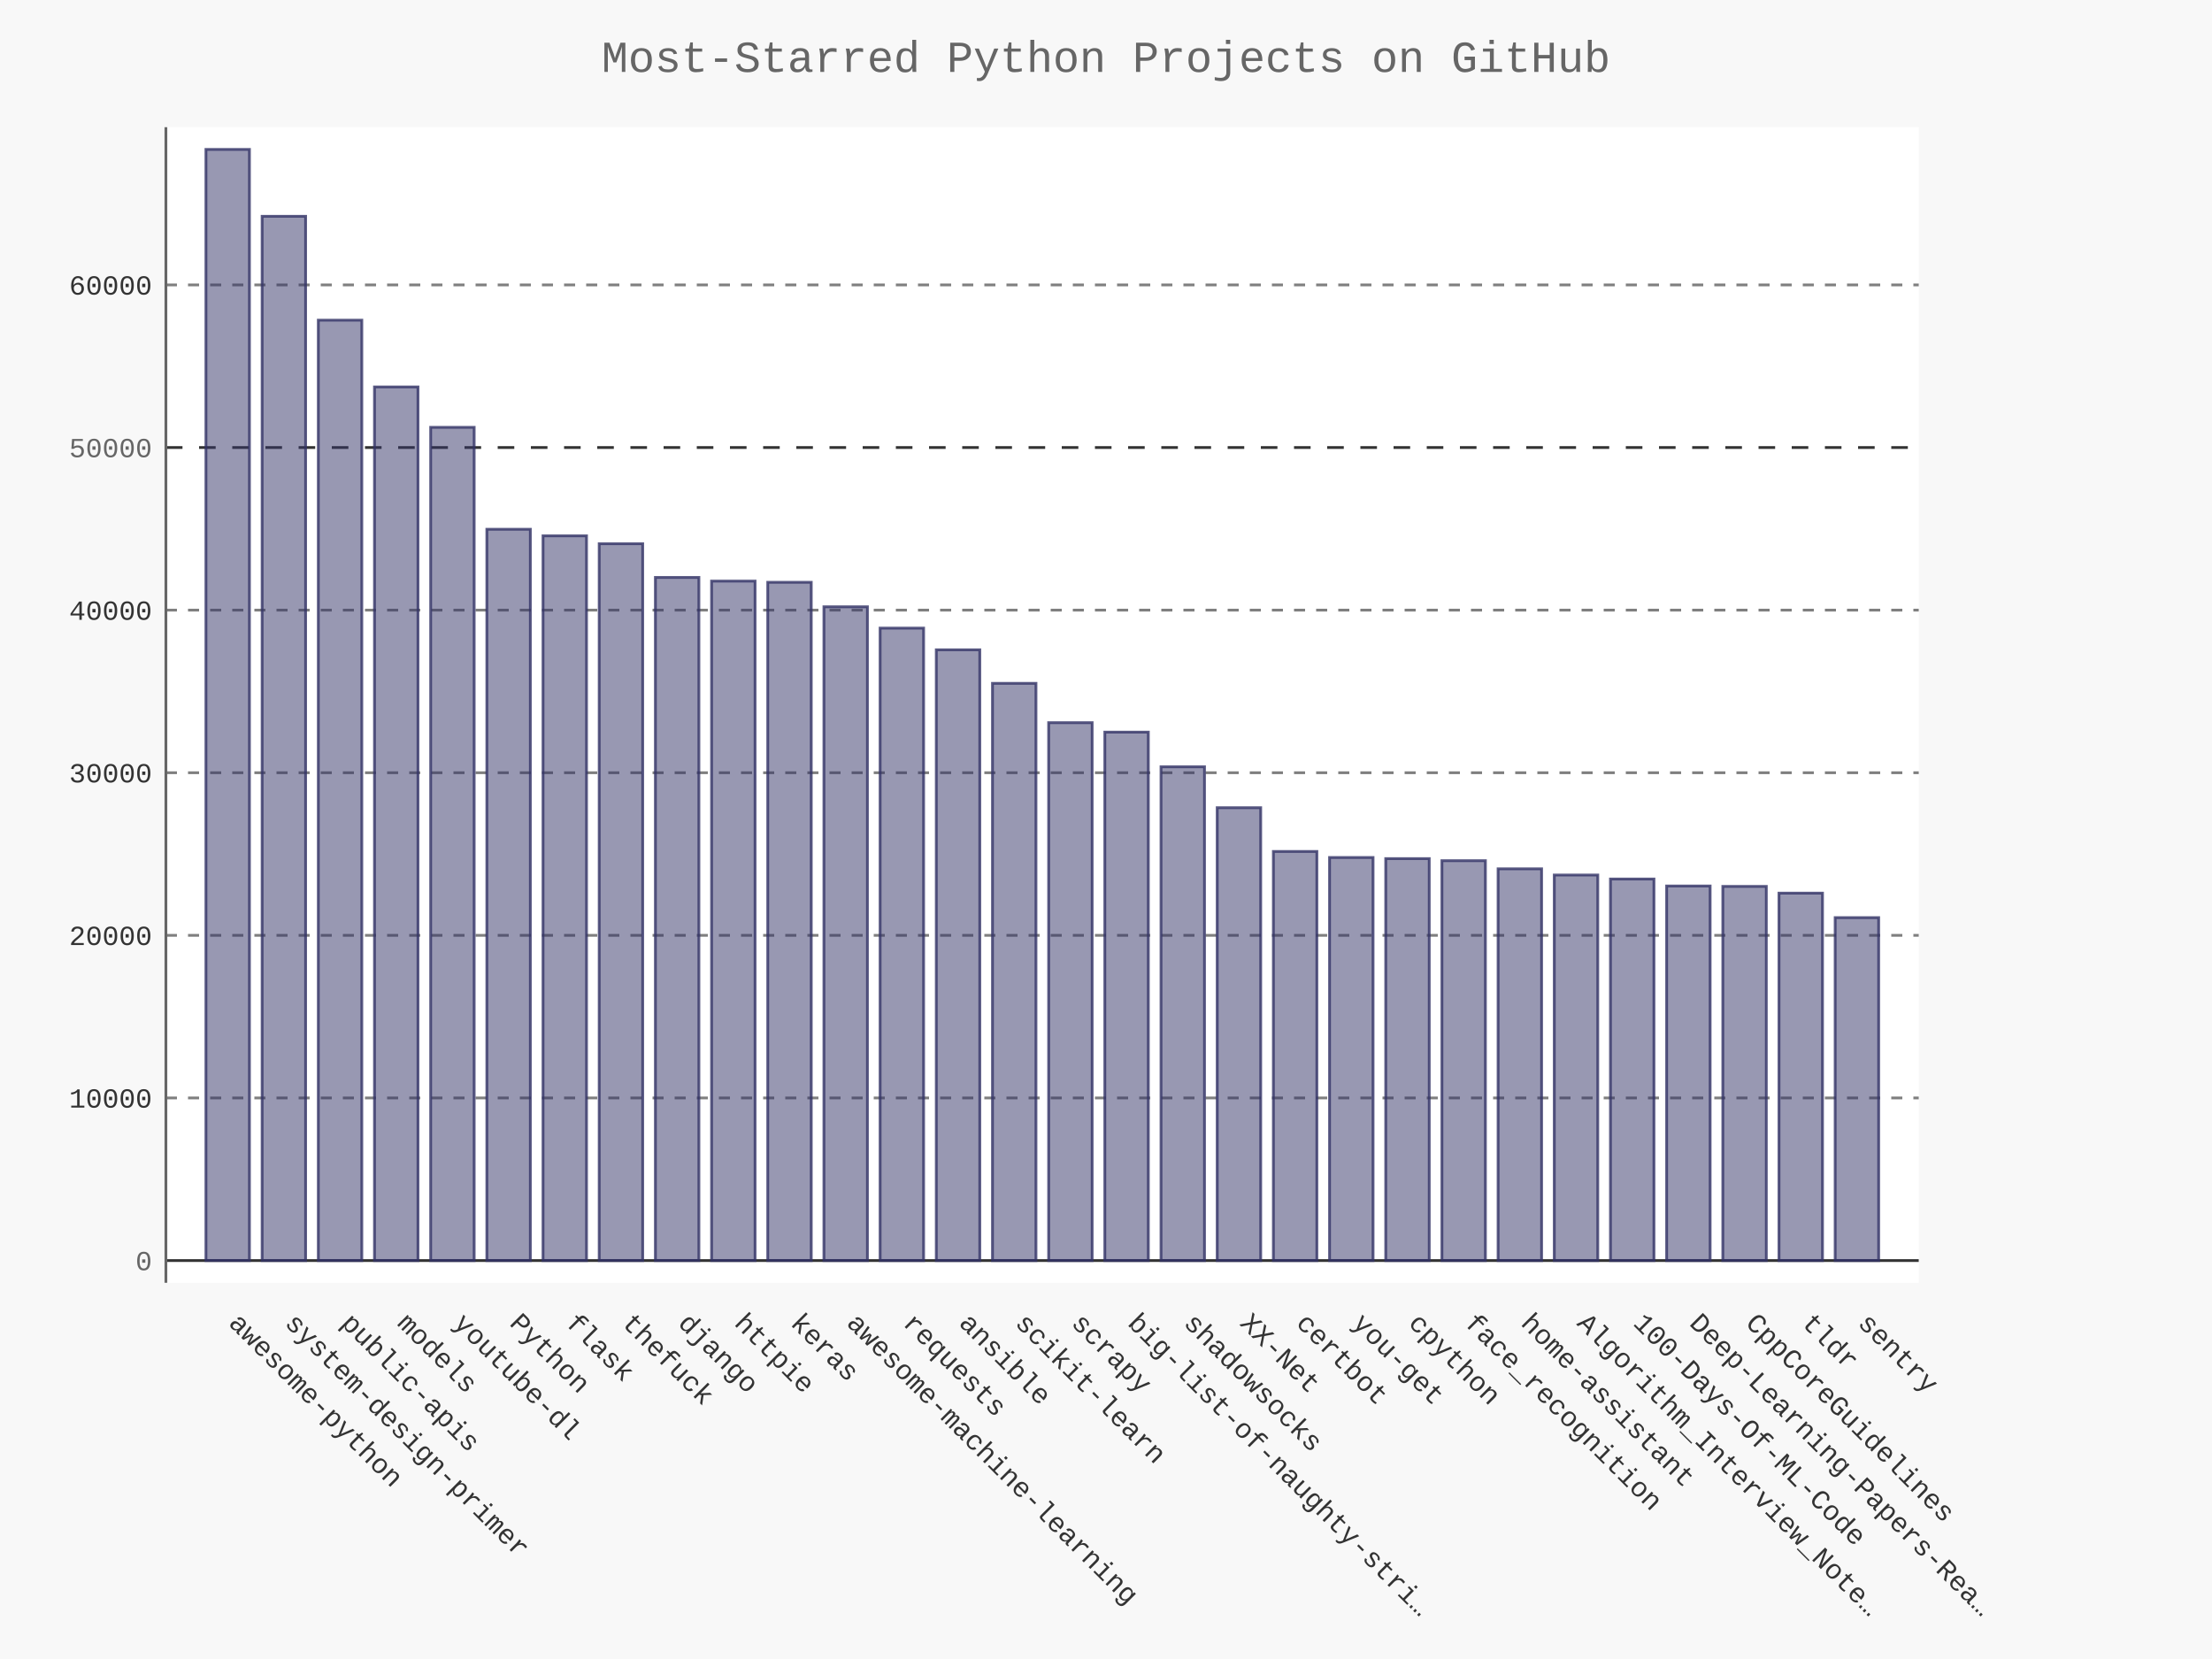
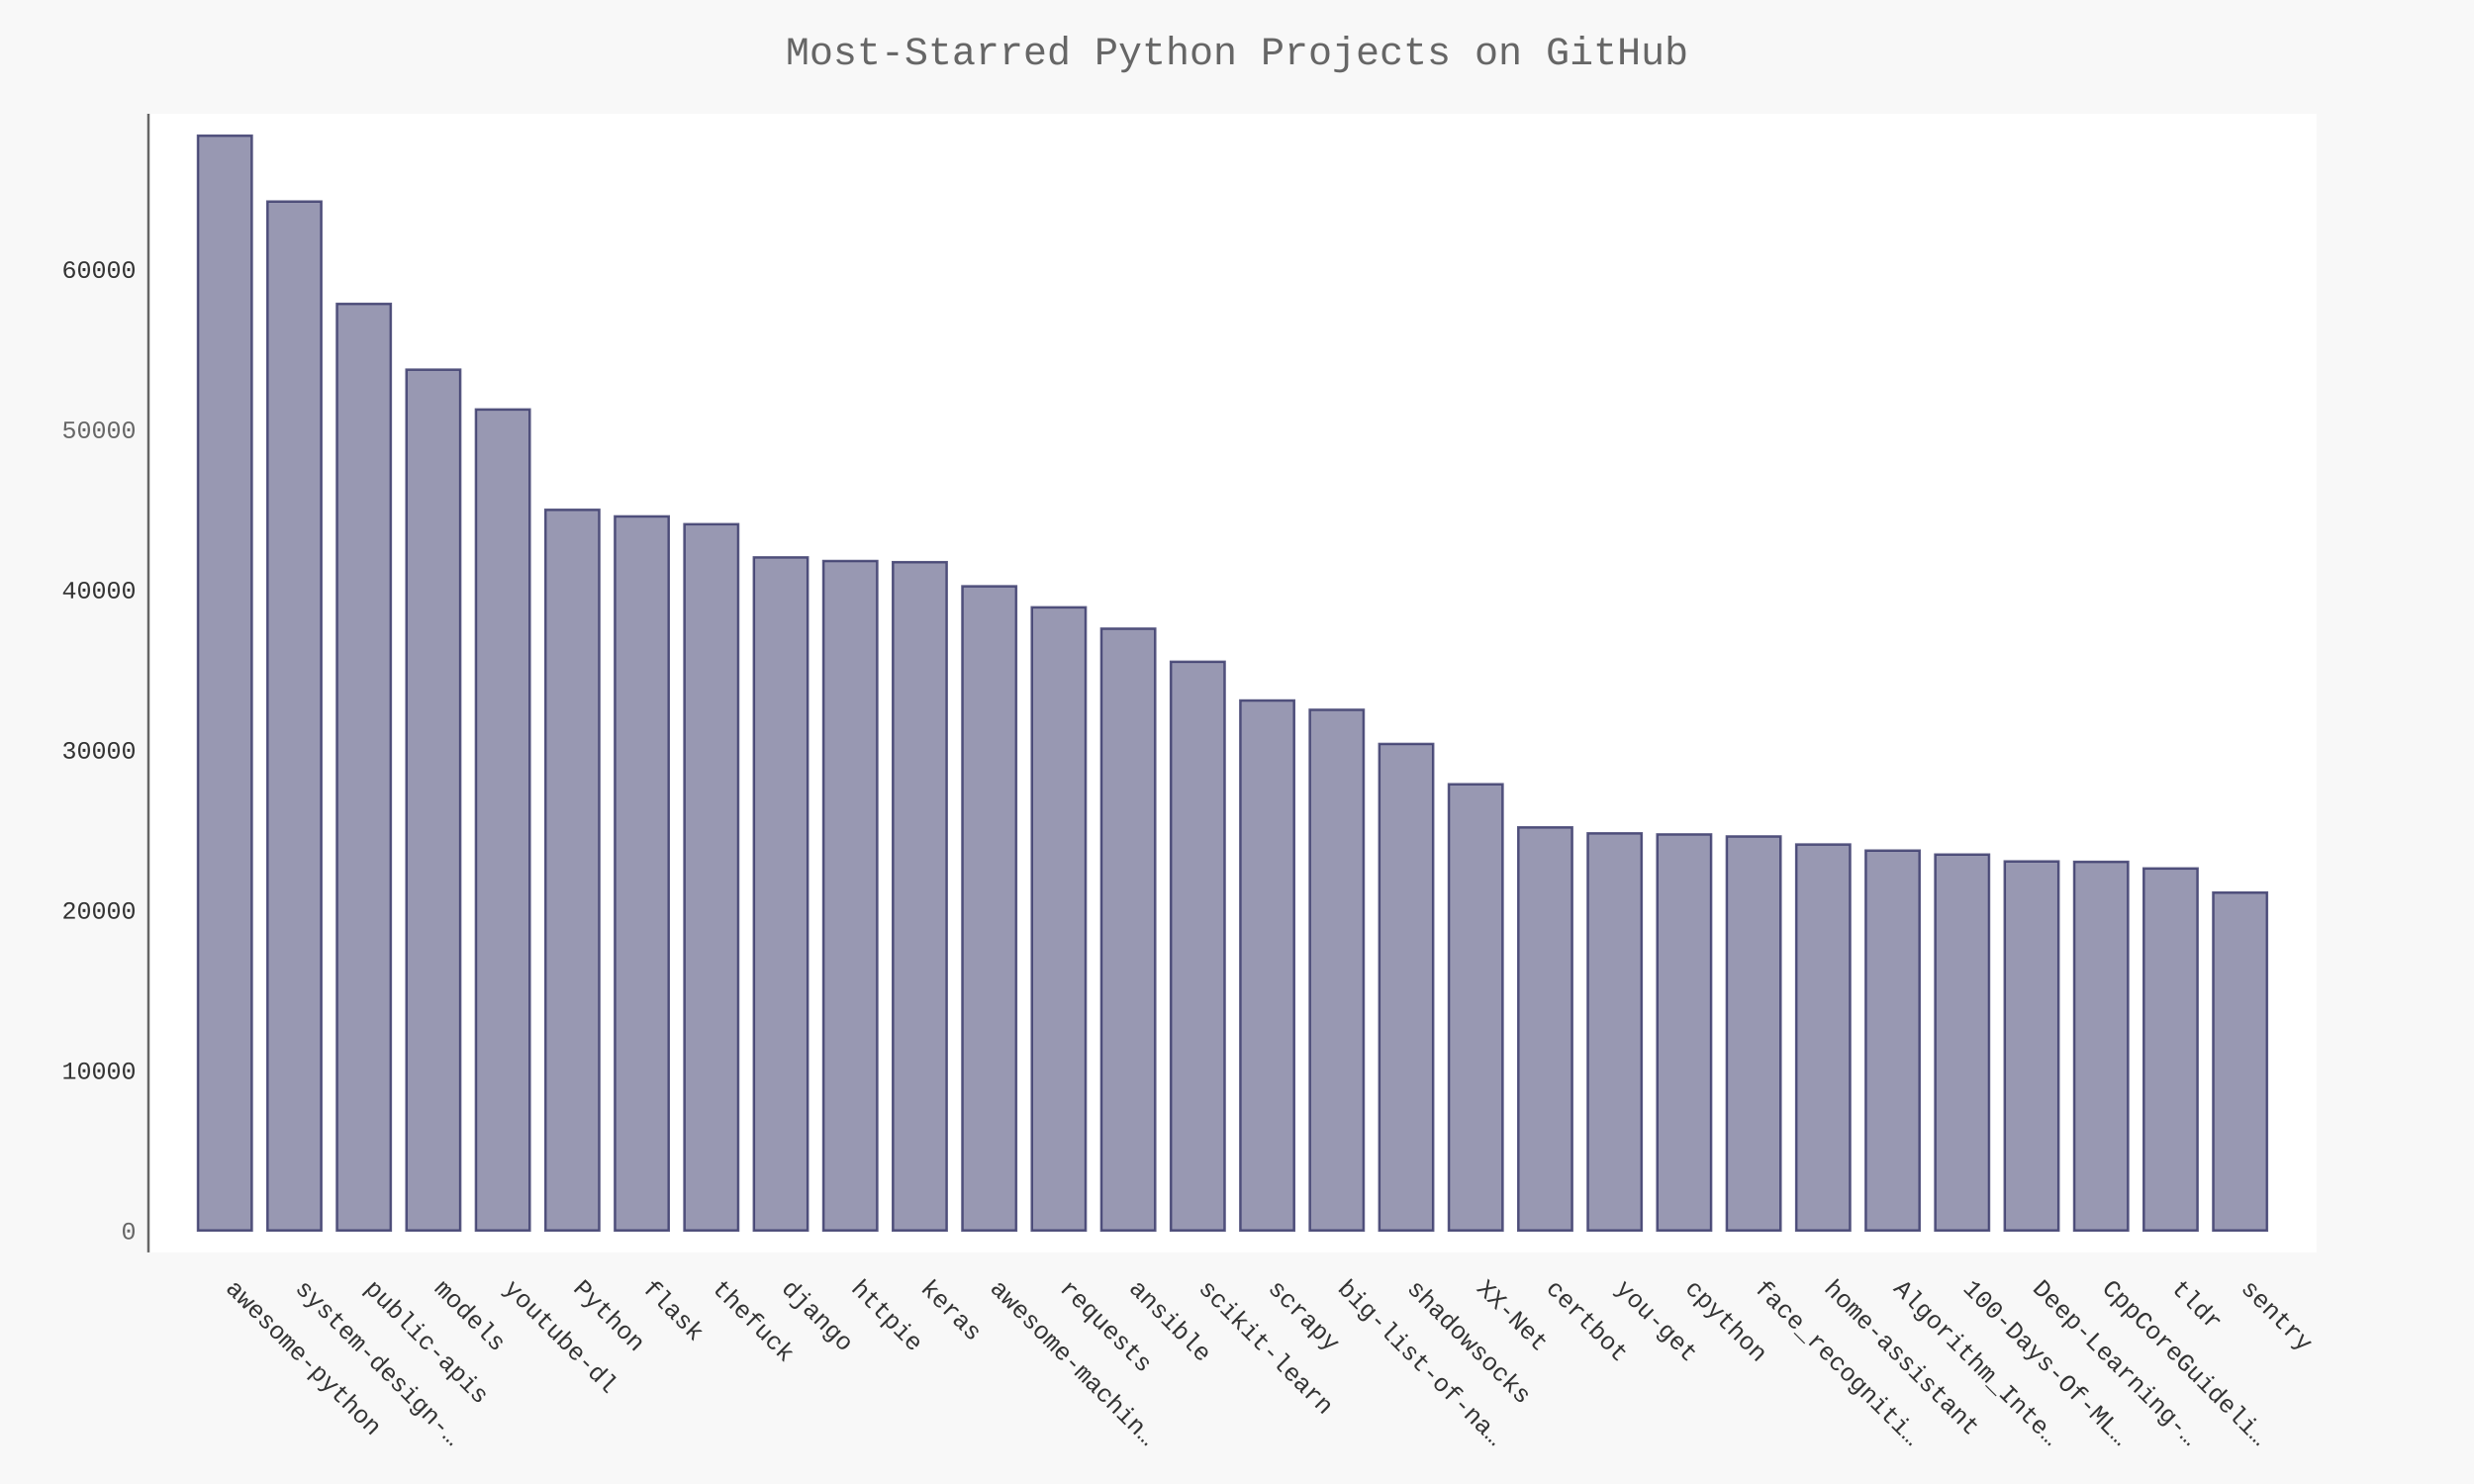
- <svg xmlns="http://www.w3.org/2000/svg" class="pygal-chart" id="chart-7c9d0c8e-764a-4966-bca9-82d55b0f6c7e" viewBox="0 0 800 600">
+ <svg xmlns="http://www.w3.org/2000/svg" class="pygal-chart" id="chart-28dfeb38-fa07-422c-8295-fd4be0ee7c75" viewBox="0 0 1000 600">
  <defs>
-     <style type="text/css">#chart-7c9d0c8e-764a-4966-bca9-82d55b0f6c7e{-webkit-user-select:none;-webkit-font-smoothing:antialiased;font-family:Consolas,"Liberation Mono",Menlo,Courier,monospace}#chart-7c9d0c8e-764a-4966-bca9-82d55b0f6c7e .title{font-family:Consolas,"Liberation Mono",Menlo,Courier,monospace;font-size:16px}#chart-7c9d0c8e-764a-4966-bca9-82d55b0f6c7e .legends .legend text{font-family:Consolas,"Liberation Mono",Menlo,Courier,monospace;font-size:14px}#chart-7c9d0c8e-764a-4966-bca9-82d55b0f6c7e .axis text{font-family:Consolas,"Liberation Mono",Menlo,Courier,monospace;font-size:10px}#chart-7c9d0c8e-764a-4966-bca9-82d55b0f6c7e .axis text.major{font-family:Consolas,"Liberation Mono",Menlo,Courier,monospace;font-size:10px}#chart-7c9d0c8e-764a-4966-bca9-82d55b0f6c7e .text-overlay text.value{font-family:Consolas,"Liberation Mono",Menlo,Courier,monospace;font-size:16px}#chart-7c9d0c8e-764a-4966-bca9-82d55b0f6c7e .text-overlay text.label{font-family:Consolas,"Liberation Mono",Menlo,Courier,monospace;font-size:10px}#chart-7c9d0c8e-764a-4966-bca9-82d55b0f6c7e .tooltip{font-family:Consolas,"Liberation Mono",Menlo,Courier,monospace;font-size:14px}#chart-7c9d0c8e-764a-4966-bca9-82d55b0f6c7e text.no_data{font-family:Consolas,"Liberation Mono",Menlo,Courier,monospace;font-size:64px}
- #chart-7c9d0c8e-764a-4966-bca9-82d55b0f6c7e{background-color:#f8f8f8}#chart-7c9d0c8e-764a-4966-bca9-82d55b0f6c7e path,#chart-7c9d0c8e-764a-4966-bca9-82d55b0f6c7e line,#chart-7c9d0c8e-764a-4966-bca9-82d55b0f6c7e rect,#chart-7c9d0c8e-764a-4966-bca9-82d55b0f6c7e circle{-webkit-transition:250ms ease-in;-moz-transition:250ms ease-in;transition:250ms ease-in}#chart-7c9d0c8e-764a-4966-bca9-82d55b0f6c7e .graph &gt; .background{fill:#f8f8f8}#chart-7c9d0c8e-764a-4966-bca9-82d55b0f6c7e .plot &gt; .background{fill:#ffffff}#chart-7c9d0c8e-764a-4966-bca9-82d55b0f6c7e .graph{fill:#333}#chart-7c9d0c8e-764a-4966-bca9-82d55b0f6c7e text.no_data{fill:#666}#chart-7c9d0c8e-764a-4966-bca9-82d55b0f6c7e .title{fill:#666}#chart-7c9d0c8e-764a-4966-bca9-82d55b0f6c7e .legends .legend text{fill:#333}#chart-7c9d0c8e-764a-4966-bca9-82d55b0f6c7e .legends .legend:hover text{fill:#666}#chart-7c9d0c8e-764a-4966-bca9-82d55b0f6c7e .axis .line{stroke:#666}#chart-7c9d0c8e-764a-4966-bca9-82d55b0f6c7e .axis .guide.line{stroke:rgba(0,0,0,0.5)}#chart-7c9d0c8e-764a-4966-bca9-82d55b0f6c7e .axis .major.line{stroke:#333}#chart-7c9d0c8e-764a-4966-bca9-82d55b0f6c7e .axis text.major{fill:#666}#chart-7c9d0c8e-764a-4966-bca9-82d55b0f6c7e .axis.y .guides:hover .guide.line,#chart-7c9d0c8e-764a-4966-bca9-82d55b0f6c7e .line-graph .axis.x .guides:hover .guide.line,#chart-7c9d0c8e-764a-4966-bca9-82d55b0f6c7e .stackedline-graph .axis.x .guides:hover .guide.line,#chart-7c9d0c8e-764a-4966-bca9-82d55b0f6c7e .xy-graph .axis.x .guides:hover .guide.line{stroke:#666}#chart-7c9d0c8e-764a-4966-bca9-82d55b0f6c7e .axis .guides:hover text{fill:#666}#chart-7c9d0c8e-764a-4966-bca9-82d55b0f6c7e .reactive{fill-opacity:.5;stroke-opacity:.8}#chart-7c9d0c8e-764a-4966-bca9-82d55b0f6c7e .ci{stroke:#333}#chart-7c9d0c8e-764a-4966-bca9-82d55b0f6c7e .reactive.active,#chart-7c9d0c8e-764a-4966-bca9-82d55b0f6c7e .active .reactive{fill-opacity:.9;stroke-opacity:.9;stroke-width:4}#chart-7c9d0c8e-764a-4966-bca9-82d55b0f6c7e .ci .reactive.active{stroke-width:1.5}#chart-7c9d0c8e-764a-4966-bca9-82d55b0f6c7e .series text{fill:#666}#chart-7c9d0c8e-764a-4966-bca9-82d55b0f6c7e .tooltip rect{fill:#ffffff;stroke:#666;-webkit-transition:opacity 250ms ease-in;-moz-transition:opacity 250ms ease-in;transition:opacity 250ms ease-in}#chart-7c9d0c8e-764a-4966-bca9-82d55b0f6c7e .tooltip .label{fill:#333}#chart-7c9d0c8e-764a-4966-bca9-82d55b0f6c7e .tooltip .label{fill:#333}#chart-7c9d0c8e-764a-4966-bca9-82d55b0f6c7e .tooltip .legend{font-size:.8em;fill:rgba(0,0,0,0.5)}#chart-7c9d0c8e-764a-4966-bca9-82d55b0f6c7e .tooltip .x_label{font-size:.6em;fill:#666}#chart-7c9d0c8e-764a-4966-bca9-82d55b0f6c7e .tooltip .xlink{font-size:.5em;text-decoration:underline}#chart-7c9d0c8e-764a-4966-bca9-82d55b0f6c7e .tooltip .value{font-size:1.5em}#chart-7c9d0c8e-764a-4966-bca9-82d55b0f6c7e .bound{font-size:.5em}#chart-7c9d0c8e-764a-4966-bca9-82d55b0f6c7e .max-value{font-size:.75em;fill:rgba(0,0,0,0.5)}#chart-7c9d0c8e-764a-4966-bca9-82d55b0f6c7e .map-element{fill:#ffffff;stroke:rgba(0,0,0,0.5) !important}#chart-7c9d0c8e-764a-4966-bca9-82d55b0f6c7e .map-element .reactive{fill-opacity:inherit;stroke-opacity:inherit}#chart-7c9d0c8e-764a-4966-bca9-82d55b0f6c7e .color-0,#chart-7c9d0c8e-764a-4966-bca9-82d55b0f6c7e .color-0 a:visited{stroke:#333366;fill:#333366}#chart-7c9d0c8e-764a-4966-bca9-82d55b0f6c7e .text-overlay .color-0 text{fill:black}
- #chart-7c9d0c8e-764a-4966-bca9-82d55b0f6c7e text.no_data{text-anchor:middle}#chart-7c9d0c8e-764a-4966-bca9-82d55b0f6c7e .guide.line{fill:none}#chart-7c9d0c8e-764a-4966-bca9-82d55b0f6c7e .centered{text-anchor:middle}#chart-7c9d0c8e-764a-4966-bca9-82d55b0f6c7e .title{text-anchor:middle}#chart-7c9d0c8e-764a-4966-bca9-82d55b0f6c7e .legends .legend text{fill-opacity:1}#chart-7c9d0c8e-764a-4966-bca9-82d55b0f6c7e .axis.x text{text-anchor:middle}#chart-7c9d0c8e-764a-4966-bca9-82d55b0f6c7e .axis.x:not(.web) text[transform]{text-anchor:start}#chart-7c9d0c8e-764a-4966-bca9-82d55b0f6c7e .axis.x:not(.web) text[transform].backwards{text-anchor:end}#chart-7c9d0c8e-764a-4966-bca9-82d55b0f6c7e .axis.y text{text-anchor:end}#chart-7c9d0c8e-764a-4966-bca9-82d55b0f6c7e .axis.y text[transform].backwards{text-anchor:start}#chart-7c9d0c8e-764a-4966-bca9-82d55b0f6c7e .axis.y2 text{text-anchor:start}#chart-7c9d0c8e-764a-4966-bca9-82d55b0f6c7e .axis.y2 text[transform].backwards{text-anchor:end}#chart-7c9d0c8e-764a-4966-bca9-82d55b0f6c7e .axis .guide.line{stroke-dasharray:4,4}#chart-7c9d0c8e-764a-4966-bca9-82d55b0f6c7e .axis .major.guide.line{stroke-dasharray:6,6}#chart-7c9d0c8e-764a-4966-bca9-82d55b0f6c7e .horizontal .axis.y .guide.line,#chart-7c9d0c8e-764a-4966-bca9-82d55b0f6c7e .horizontal .axis.y2 .guide.line,#chart-7c9d0c8e-764a-4966-bca9-82d55b0f6c7e .vertical .axis.x .guide.line{opacity:0}#chart-7c9d0c8e-764a-4966-bca9-82d55b0f6c7e .horizontal .axis.always_show .guide.line,#chart-7c9d0c8e-764a-4966-bca9-82d55b0f6c7e .vertical .axis.always_show .guide.line{opacity:1 !important}#chart-7c9d0c8e-764a-4966-bca9-82d55b0f6c7e .axis.y .guides:hover .guide.line,#chart-7c9d0c8e-764a-4966-bca9-82d55b0f6c7e .axis.y2 .guides:hover .guide.line,#chart-7c9d0c8e-764a-4966-bca9-82d55b0f6c7e .axis.x .guides:hover .guide.line{opacity:1}#chart-7c9d0c8e-764a-4966-bca9-82d55b0f6c7e .axis .guides:hover text{opacity:1}#chart-7c9d0c8e-764a-4966-bca9-82d55b0f6c7e .nofill{fill:none}#chart-7c9d0c8e-764a-4966-bca9-82d55b0f6c7e .subtle-fill{fill-opacity:.2}#chart-7c9d0c8e-764a-4966-bca9-82d55b0f6c7e .dot{stroke-width:1px;fill-opacity:1}#chart-7c9d0c8e-764a-4966-bca9-82d55b0f6c7e .dot.active{stroke-width:5px}#chart-7c9d0c8e-764a-4966-bca9-82d55b0f6c7e .dot.negative{fill:transparent}#chart-7c9d0c8e-764a-4966-bca9-82d55b0f6c7e text,#chart-7c9d0c8e-764a-4966-bca9-82d55b0f6c7e tspan{stroke:none !important}#chart-7c9d0c8e-764a-4966-bca9-82d55b0f6c7e .series text.active{opacity:1}#chart-7c9d0c8e-764a-4966-bca9-82d55b0f6c7e .tooltip rect{fill-opacity:.95;stroke-width:.5}#chart-7c9d0c8e-764a-4966-bca9-82d55b0f6c7e .tooltip text{fill-opacity:1}#chart-7c9d0c8e-764a-4966-bca9-82d55b0f6c7e .showable{visibility:hidden}#chart-7c9d0c8e-764a-4966-bca9-82d55b0f6c7e .showable.shown{visibility:visible}#chart-7c9d0c8e-764a-4966-bca9-82d55b0f6c7e .gauge-background{fill:rgba(229,229,229,1);stroke:none}#chart-7c9d0c8e-764a-4966-bca9-82d55b0f6c7e .bg-lines{stroke:#f8f8f8;stroke-width:2px}</style>
+     <style type="text/css">#chart-28dfeb38-fa07-422c-8295-fd4be0ee7c75{-webkit-user-select:none;-webkit-font-smoothing:antialiased;font-family:Consolas,"Liberation Mono",Menlo,Courier,monospace}#chart-28dfeb38-fa07-422c-8295-fd4be0ee7c75 .title{font-family:Consolas,"Liberation Mono",Menlo,Courier,monospace;font-size:16px}#chart-28dfeb38-fa07-422c-8295-fd4be0ee7c75 .legends .legend text{font-family:Consolas,"Liberation Mono",Menlo,Courier,monospace;font-size:14px}#chart-28dfeb38-fa07-422c-8295-fd4be0ee7c75 .axis text{font-family:Consolas,"Liberation Mono",Menlo,Courier,monospace;font-size:10px}#chart-28dfeb38-fa07-422c-8295-fd4be0ee7c75 .axis text.major{font-family:Consolas,"Liberation Mono",Menlo,Courier,monospace;font-size:10px}#chart-28dfeb38-fa07-422c-8295-fd4be0ee7c75 .text-overlay text.value{font-family:Consolas,"Liberation Mono",Menlo,Courier,monospace;font-size:16px}#chart-28dfeb38-fa07-422c-8295-fd4be0ee7c75 .text-overlay text.label{font-family:Consolas,"Liberation Mono",Menlo,Courier,monospace;font-size:10px}#chart-28dfeb38-fa07-422c-8295-fd4be0ee7c75 .tooltip{font-family:Consolas,"Liberation Mono",Menlo,Courier,monospace;font-size:14px}#chart-28dfeb38-fa07-422c-8295-fd4be0ee7c75 text.no_data{font-family:Consolas,"Liberation Mono",Menlo,Courier,monospace;font-size:64px}
+ #chart-28dfeb38-fa07-422c-8295-fd4be0ee7c75{background-color:#f8f8f8}#chart-28dfeb38-fa07-422c-8295-fd4be0ee7c75 path,#chart-28dfeb38-fa07-422c-8295-fd4be0ee7c75 line,#chart-28dfeb38-fa07-422c-8295-fd4be0ee7c75 rect,#chart-28dfeb38-fa07-422c-8295-fd4be0ee7c75 circle{-webkit-transition:250ms ease-in;-moz-transition:250ms ease-in;transition:250ms ease-in}#chart-28dfeb38-fa07-422c-8295-fd4be0ee7c75 .graph &gt; .background{fill:#f8f8f8}#chart-28dfeb38-fa07-422c-8295-fd4be0ee7c75 .plot &gt; .background{fill:#ffffff}#chart-28dfeb38-fa07-422c-8295-fd4be0ee7c75 .graph{fill:#333}#chart-28dfeb38-fa07-422c-8295-fd4be0ee7c75 text.no_data{fill:#666}#chart-28dfeb38-fa07-422c-8295-fd4be0ee7c75 .title{fill:#666}#chart-28dfeb38-fa07-422c-8295-fd4be0ee7c75 .legends .legend text{fill:#333}#chart-28dfeb38-fa07-422c-8295-fd4be0ee7c75 .legends .legend:hover text{fill:#666}#chart-28dfeb38-fa07-422c-8295-fd4be0ee7c75 .axis .line{stroke:#666}#chart-28dfeb38-fa07-422c-8295-fd4be0ee7c75 .axis .guide.line{stroke:rgba(0,0,0,0.5)}#chart-28dfeb38-fa07-422c-8295-fd4be0ee7c75 .axis .major.line{stroke:#333}#chart-28dfeb38-fa07-422c-8295-fd4be0ee7c75 .axis text.major{fill:#666}#chart-28dfeb38-fa07-422c-8295-fd4be0ee7c75 .axis.y .guides:hover .guide.line,#chart-28dfeb38-fa07-422c-8295-fd4be0ee7c75 .line-graph .axis.x .guides:hover .guide.line,#chart-28dfeb38-fa07-422c-8295-fd4be0ee7c75 .stackedline-graph .axis.x .guides:hover .guide.line,#chart-28dfeb38-fa07-422c-8295-fd4be0ee7c75 .xy-graph .axis.x .guides:hover .guide.line{stroke:#666}#chart-28dfeb38-fa07-422c-8295-fd4be0ee7c75 .axis .guides:hover text{fill:#666}#chart-28dfeb38-fa07-422c-8295-fd4be0ee7c75 .reactive{fill-opacity:.5;stroke-opacity:.8}#chart-28dfeb38-fa07-422c-8295-fd4be0ee7c75 .ci{stroke:#333}#chart-28dfeb38-fa07-422c-8295-fd4be0ee7c75 .reactive.active,#chart-28dfeb38-fa07-422c-8295-fd4be0ee7c75 .active .reactive{fill-opacity:.9;stroke-opacity:.9;stroke-width:4}#chart-28dfeb38-fa07-422c-8295-fd4be0ee7c75 .ci .reactive.active{stroke-width:1.5}#chart-28dfeb38-fa07-422c-8295-fd4be0ee7c75 .series text{fill:#666}#chart-28dfeb38-fa07-422c-8295-fd4be0ee7c75 .tooltip rect{fill:#ffffff;stroke:#666;-webkit-transition:opacity 250ms ease-in;-moz-transition:opacity 250ms ease-in;transition:opacity 250ms ease-in}#chart-28dfeb38-fa07-422c-8295-fd4be0ee7c75 .tooltip .label{fill:#333}#chart-28dfeb38-fa07-422c-8295-fd4be0ee7c75 .tooltip .label{fill:#333}#chart-28dfeb38-fa07-422c-8295-fd4be0ee7c75 .tooltip .legend{font-size:.8em;fill:rgba(0,0,0,0.5)}#chart-28dfeb38-fa07-422c-8295-fd4be0ee7c75 .tooltip .x_label{font-size:.6em;fill:#666}#chart-28dfeb38-fa07-422c-8295-fd4be0ee7c75 .tooltip .xlink{font-size:.5em;text-decoration:underline}#chart-28dfeb38-fa07-422c-8295-fd4be0ee7c75 .tooltip .value{font-size:1.5em}#chart-28dfeb38-fa07-422c-8295-fd4be0ee7c75 .bound{font-size:.5em}#chart-28dfeb38-fa07-422c-8295-fd4be0ee7c75 .max-value{font-size:.75em;fill:rgba(0,0,0,0.5)}#chart-28dfeb38-fa07-422c-8295-fd4be0ee7c75 .map-element{fill:#ffffff;stroke:rgba(0,0,0,0.5) !important}#chart-28dfeb38-fa07-422c-8295-fd4be0ee7c75 .map-element .reactive{fill-opacity:inherit;stroke-opacity:inherit}#chart-28dfeb38-fa07-422c-8295-fd4be0ee7c75 .color-0,#chart-28dfeb38-fa07-422c-8295-fd4be0ee7c75 .color-0 a:visited{stroke:#333366;fill:#333366}#chart-28dfeb38-fa07-422c-8295-fd4be0ee7c75 .text-overlay .color-0 text{fill:black}
+ #chart-28dfeb38-fa07-422c-8295-fd4be0ee7c75 text.no_data{text-anchor:middle}#chart-28dfeb38-fa07-422c-8295-fd4be0ee7c75 .guide.line{fill:none}#chart-28dfeb38-fa07-422c-8295-fd4be0ee7c75 .centered{text-anchor:middle}#chart-28dfeb38-fa07-422c-8295-fd4be0ee7c75 .title{text-anchor:middle}#chart-28dfeb38-fa07-422c-8295-fd4be0ee7c75 .legends .legend text{fill-opacity:1}#chart-28dfeb38-fa07-422c-8295-fd4be0ee7c75 .axis.x text{text-anchor:middle}#chart-28dfeb38-fa07-422c-8295-fd4be0ee7c75 .axis.x:not(.web) text[transform]{text-anchor:start}#chart-28dfeb38-fa07-422c-8295-fd4be0ee7c75 .axis.x:not(.web) text[transform].backwards{text-anchor:end}#chart-28dfeb38-fa07-422c-8295-fd4be0ee7c75 .axis.y text{text-anchor:end}#chart-28dfeb38-fa07-422c-8295-fd4be0ee7c75 .axis.y text[transform].backwards{text-anchor:start}#chart-28dfeb38-fa07-422c-8295-fd4be0ee7c75 .axis.y2 text{text-anchor:start}#chart-28dfeb38-fa07-422c-8295-fd4be0ee7c75 .axis.y2 text[transform].backwards{text-anchor:end}#chart-28dfeb38-fa07-422c-8295-fd4be0ee7c75 .axis .guide.line{stroke-dasharray:4,4}#chart-28dfeb38-fa07-422c-8295-fd4be0ee7c75 .axis .major.guide.line{stroke-dasharray:6,6}#chart-28dfeb38-fa07-422c-8295-fd4be0ee7c75 .horizontal .axis.y .guide.line,#chart-28dfeb38-fa07-422c-8295-fd4be0ee7c75 .horizontal .axis.y2 .guide.line,#chart-28dfeb38-fa07-422c-8295-fd4be0ee7c75 .vertical .axis.x .guide.line{opacity:0}#chart-28dfeb38-fa07-422c-8295-fd4be0ee7c75 .horizontal .axis.always_show .guide.line,#chart-28dfeb38-fa07-422c-8295-fd4be0ee7c75 .vertical .axis.always_show .guide.line{opacity:1 !important}#chart-28dfeb38-fa07-422c-8295-fd4be0ee7c75 .axis.y .guides:hover .guide.line,#chart-28dfeb38-fa07-422c-8295-fd4be0ee7c75 .axis.y2 .guides:hover .guide.line,#chart-28dfeb38-fa07-422c-8295-fd4be0ee7c75 .axis.x .guides:hover .guide.line{opacity:1}#chart-28dfeb38-fa07-422c-8295-fd4be0ee7c75 .axis .guides:hover text{opacity:1}#chart-28dfeb38-fa07-422c-8295-fd4be0ee7c75 .nofill{fill:none}#chart-28dfeb38-fa07-422c-8295-fd4be0ee7c75 .subtle-fill{fill-opacity:.2}#chart-28dfeb38-fa07-422c-8295-fd4be0ee7c75 .dot{stroke-width:1px;fill-opacity:1}#chart-28dfeb38-fa07-422c-8295-fd4be0ee7c75 .dot.active{stroke-width:5px}#chart-28dfeb38-fa07-422c-8295-fd4be0ee7c75 .dot.negative{fill:transparent}#chart-28dfeb38-fa07-422c-8295-fd4be0ee7c75 text,#chart-28dfeb38-fa07-422c-8295-fd4be0ee7c75 tspan{stroke:none !important}#chart-28dfeb38-fa07-422c-8295-fd4be0ee7c75 .series text.active{opacity:1}#chart-28dfeb38-fa07-422c-8295-fd4be0ee7c75 .tooltip rect{fill-opacity:.95;stroke-width:.5}#chart-28dfeb38-fa07-422c-8295-fd4be0ee7c75 .tooltip text{fill-opacity:1}#chart-28dfeb38-fa07-422c-8295-fd4be0ee7c75 .showable{visibility:hidden}#chart-28dfeb38-fa07-422c-8295-fd4be0ee7c75 .showable.shown{visibility:visible}#chart-28dfeb38-fa07-422c-8295-fd4be0ee7c75 .gauge-background{fill:rgba(229,229,229,1);stroke:none}#chart-28dfeb38-fa07-422c-8295-fd4be0ee7c75 .bg-lines{stroke:#f8f8f8;stroke-width:2px}</style>
  </defs>
  <g class="graph bar-graph vertical">
-     <rect class="background" height="600" width="800" x="0" y="0" />
+     <rect class="background" height="600" width="1000" x="0" y="0" />
    <g class="plot" transform="translate(60, 46)">
-       <rect class="background" height="417.934" width="633.934" x="0" y="0" />
-       <g class="axis y always_show">
-         <g class="guides">
-           <path class="axis major line" d="M0 409.897 h633.934" />
-           <text class="major" x="-5" y="413.397">0</text>
-         </g>
-         <g class="guides">
-           <path class="guide line" d="M0 351.088 h633.934" />
-           <text class="" x="-5" y="354.588">10000</text>
-         </g>
-         <g class="guides">
-           <path class="guide line" d="M0 292.279 h633.934" />
-           <text class="" x="-5" y="295.779">20000</text>
-         </g>
-         <g class="guides">
-           <path class="guide line" d="M0 233.47 h633.934" />
-           <text class="" x="-5" y="236.97">30000</text>
-         </g>
-         <g class="guides">
-           <path class="guide line" d="M0 174.661 h633.934" />
-           <text class="" x="-5" y="178.161">40000</text>
-         </g>
-         <g class="guides">
-           <path class="major guide line" d="M0 115.852 h633.934" />
-           <text class="major" x="-5" y="119.352">50000</text>
-         </g>
-         <g class="guides">
-           <path class="guide line" d="M0 57.043 h633.934" />
-           <text class="" x="-5" y="60.543">60000</text>
+       <rect class="background" height="460.36" width="876.36" x="0" y="0" />
+       <g class="axis y">
+         <g class="guides">
+           <text class="major" x="-5" y="455.007">0</text>
+         </g>
+         <g class="guides">
+           <text class="" x="-5" y="390.227">10000</text>
+         </g>
+         <g class="guides">
+           <text class="" x="-5" y="325.447">20000</text>
+         </g>
+         <g class="guides">
+           <text class="" x="-5" y="260.668">30000</text>
+         </g>
+         <g class="guides">
+           <text class="" x="-5" y="195.888">40000</text>
+         </g>
+         <g class="guides">
+           <text class="major" x="-5" y="131.108">50000</text>
+         </g>
+         <g class="guides">
+           <text class="" x="-5" y="66.328">60000</text>
        </g>
      </g>
      <g class="axis x">
-         <path class="line" d="M0 0 v417.934" />
-         <g class="guides">
-           <path class="guide line" d="M22.35 0 v417.934" />
-           <text class="" transform="rotate(45 22.35024 432.934)" x="22.35" y="432.934">awesome-python</text>
-         </g>
-         <g class="guides">
-           <path class="guide line" d="M42.669 0 v417.934" />
-           <text class="" transform="rotate(45 42.66863 432.934)" x="42.669" y="432.934">system-design-primer</text>
-         </g>
-         <g class="guides">
-           <path class="guide line" d="M62.987 0 v417.934" />
-           <text class="" transform="rotate(45 62.98703 432.934)" x="62.987" y="432.934">public-apis</text>
-         </g>
-         <g class="guides">
-           <path class="guide line" d="M83.305 0 v417.934" />
-           <text class="" transform="rotate(45 83.30543 432.934)" x="83.305" y="432.934">models</text>
-         </g>
-         <g class="guides">
-           <path class="guide line" d="M103.624 0 v417.934" />
-           <text class="" transform="rotate(45 103.6238 432.934)" x="103.624" y="432.934">youtube-dl</text>
-         </g>
-         <g class="guides">
-           <path class="guide line" d="M123.942 0 v417.934" />
-           <text class="" transform="rotate(45 123.9422 432.934)" x="123.942" y="432.934">Python</text>
-         </g>
-         <g class="guides">
-           <path class="guide line" d="M144.261 0 v417.934" />
-           <text class="" transform="rotate(45 144.2606 432.934)" x="144.261" y="432.934">flask</text>
-         </g>
-         <g class="guides">
-           <path class="guide line" d="M164.579 0 v417.934" />
-           <text class="" transform="rotate(45 164.579 432.934)" x="164.579" y="432.934">thefuck</text>
-         </g>
-         <g class="guides">
-           <path class="guide line" d="M184.897 0 v417.934" />
-           <text class="" transform="rotate(45 184.8974 432.934)" x="184.897" y="432.934">django</text>
-         </g>
-         <g class="guides">
-           <path class="guide line" d="M205.216 0 v417.934" />
-           <text class="" transform="rotate(45 205.2158 432.934)" x="205.216" y="432.934">httpie</text>
-         </g>
-         <g class="guides">
-           <path class="guide line" d="M225.534 0 v417.934" />
-           <text class="" transform="rotate(45 225.5342 432.934)" x="225.534" y="432.934">keras</text>
-         </g>
-         <g class="guides">
-           <path class="guide line" d="M245.853 0 v417.934" />
-           <text class="" transform="rotate(45 245.8526 432.934)" x="245.853" y="432.934">awesome-machine-learning</text>
-         </g>
-         <g class="guides">
-           <path class="guide line" d="M266.171 0 v417.934" />
-           <text class="" transform="rotate(45 266.171 432.934)" x="266.171" y="432.934">requests</text>
-         </g>
-         <g class="guides">
-           <path class="guide line" d="M286.489 0 v417.934" />
-           <text class="" transform="rotate(45 286.4894 432.934)" x="286.489" y="432.934">ansible</text>
-         </g>
-         <g class="guides">
-           <path class="guide line" d="M306.808 0 v417.934" />
-           <text class="" transform="rotate(45 306.8078 432.934)" x="306.808" y="432.934">scikit-learn</text>
-         </g>
-         <g class="guides">
-           <path class="guide line" d="M327.126 0 v417.934" />
-           <text class="" transform="rotate(45 327.1262 432.934)" x="327.126" y="432.934">scrapy</text>
-         </g>
-         <g class="guides">
-           <path class="guide line" d="M347.445 0 v417.934" />
-           <text class="" transform="rotate(45 347.4446 432.934)" x="347.445" y="432.934">big-list-of-naughty-stri…</text>
-         </g>
-         <g class="guides">
-           <path class="guide line" d="M367.763 0 v417.934" />
-           <text class="" transform="rotate(45 367.763 432.934)" x="367.763" y="432.934">shadowsocks</text>
-         </g>
-         <g class="guides">
-           <path class="guide line" d="M388.081 0 v417.934" />
-           <text class="" transform="rotate(45 388.0814 432.934)" x="388.081" y="432.934">XX-Net</text>
-         </g>
-         <g class="guides">
-           <path class="guide line" d="M408.4 0 v417.934" />
-           <text class="" transform="rotate(45 408.3998 432.934)" x="408.4" y="432.934">certbot</text>
-         </g>
-         <g class="guides">
-           <path class="guide line" d="M428.718 0 v417.934" />
-           <text class="" transform="rotate(45 428.7182 432.934)" x="428.718" y="432.934">you-get</text>
-         </g>
-         <g class="guides">
-           <path class="guide line" d="M449.037 0 v417.934" />
-           <text class="" transform="rotate(45 449.0366 432.934)" x="449.037" y="432.934">cpython</text>
-         </g>
-         <g class="guides">
-           <path class="guide line" d="M469.355 0 v417.934" />
-           <text class="" transform="rotate(45 469.355 432.934)" x="469.355" y="432.934">face_recognition</text>
-         </g>
-         <g class="guides">
-           <path class="guide line" d="M489.673 0 v417.934" />
-           <text class="" transform="rotate(45 489.6734 432.934)" x="489.673" y="432.934">home-assistant</text>
-         </g>
-         <g class="guides">
-           <path class="guide line" d="M509.992 0 v417.934" />
-           <text class="" transform="rotate(45 509.9918 432.934)" x="509.992" y="432.934">Algorithm_Interview_Note…</text>
-         </g>
-         <g class="guides">
-           <path class="guide line" d="M530.31 0 v417.934" />
-           <text class="" transform="rotate(45 530.3102 432.934)" x="530.31" y="432.934">100-Days-Of-ML-Code</text>
-         </g>
-         <g class="guides">
-           <path class="guide line" d="M550.629 0 v417.934" />
-           <text class="" transform="rotate(45 550.6286 432.934)" x="550.629" y="432.934">Deep-Learning-Papers-Rea…</text>
-         </g>
-         <g class="guides">
-           <path class="guide line" d="M570.947 0 v417.934" />
-           <text class="" transform="rotate(45 570.947 432.934)" x="570.947" y="432.934">CppCoreGuidelines</text>
-         </g>
-         <g class="guides">
-           <path class="guide line" d="M591.265 0 v417.934" />
-           <text class="" transform="rotate(45 591.2653 432.934)" x="591.265" y="432.934">tldr</text>
-         </g>
-         <g class="guides">
-           <path class="guide line" d="M611.584 0 v417.934" />
-           <text class="" transform="rotate(45 611.5837 432.934)" x="611.584" y="432.934">sentry</text>
+         <path class="line" d="M0 0 v460.36" />
+         <g class="guides">
+           <path class="guide line" d="M30.897 0 v460.36" />
+           <text class="" transform="rotate(45 30.89732 475.3604)" x="30.897" y="475.36">awesome-python</text>
+         </g>
+         <g class="guides">
+           <path class="guide line" d="M58.986 0 v460.36" />
+           <text class="" transform="rotate(45 58.9858 475.3604)" x="58.986" y="475.36">system-design-…</text>
+         </g>
+         <g class="guides">
+           <path class="guide line" d="M87.074 0 v460.36" />
+           <text class="" transform="rotate(45 87.07427 475.3604)" x="87.074" y="475.36">public-apis</text>
+         </g>
+         <g class="guides">
+           <path class="guide line" d="M115.163 0 v460.36" />
+           <text class="" transform="rotate(45 115.1627 475.3604)" x="115.163" y="475.36">models</text>
+         </g>
+         <g class="guides">
+           <path class="guide line" d="M143.251 0 v460.36" />
+           <text class="" transform="rotate(45 143.2512 475.3604)" x="143.251" y="475.36">youtube-dl</text>
+         </g>
+         <g class="guides">
+           <path class="guide line" d="M171.34 0 v460.36" />
+           <text class="" transform="rotate(45 171.3397 475.3604)" x="171.34" y="475.36">Python</text>
+         </g>
+         <g class="guides">
+           <path class="guide line" d="M199.428 0 v460.36" />
+           <text class="" transform="rotate(45 199.4282 475.3604)" x="199.428" y="475.36">flask</text>
+         </g>
+         <g class="guides">
+           <path class="guide line" d="M227.517 0 v460.36" />
+           <text class="" transform="rotate(45 227.5166 475.3604)" x="227.517" y="475.36">thefuck</text>
+         </g>
+         <g class="guides">
+           <path class="guide line" d="M255.605 0 v460.36" />
+           <text class="" transform="rotate(45 255.6051 475.3604)" x="255.605" y="475.36">django</text>
+         </g>
+         <g class="guides">
+           <path class="guide line" d="M283.694 0 v460.36" />
+           <text class="" transform="rotate(45 283.6936 475.3604)" x="283.694" y="475.36">httpie</text>
+         </g>
+         <g class="guides">
+           <path class="guide line" d="M311.782 0 v460.36" />
+           <text class="" transform="rotate(45 311.7821 475.3604)" x="311.782" y="475.36">keras</text>
+         </g>
+         <g class="guides">
+           <path class="guide line" d="M339.871 0 v460.36" />
+           <text class="" transform="rotate(45 339.8705 475.3604)" x="339.871" y="475.36">awesome-machin…</text>
+         </g>
+         <g class="guides">
+           <path class="guide line" d="M367.959 0 v460.36" />
+           <text class="" transform="rotate(45 367.959 475.3604)" x="367.959" y="475.36">requests</text>
+         </g>
+         <g class="guides">
+           <path class="guide line" d="M396.047 0 v460.36" />
+           <text class="" transform="rotate(45 396.0475 475.3604)" x="396.047" y="475.36">ansible</text>
+         </g>
+         <g class="guides">
+           <path class="guide line" d="M424.136 0 v460.36" />
+           <text class="" transform="rotate(45 424.136 475.3604)" x="424.136" y="475.36">scikit-learn</text>
+         </g>
+         <g class="guides">
+           <path class="guide line" d="M452.224 0 v460.36" />
+           <text class="" transform="rotate(45 452.2244 475.3604)" x="452.224" y="475.36">scrapy</text>
+         </g>
+         <g class="guides">
+           <path class="guide line" d="M480.313 0 v460.36" />
+           <text class="" transform="rotate(45 480.3129 475.3604)" x="480.313" y="475.36">big-list-of-na…</text>
+         </g>
+         <g class="guides">
+           <path class="guide line" d="M508.401 0 v460.36" />
+           <text class="" transform="rotate(45 508.4014 475.3604)" x="508.401" y="475.36">shadowsocks</text>
+         </g>
+         <g class="guides">
+           <path class="guide line" d="M536.49 0 v460.36" />
+           <text class="" transform="rotate(45 536.4899 475.3604)" x="536.49" y="475.36">XX-Net</text>
+         </g>
+         <g class="guides">
+           <path class="guide line" d="M564.578 0 v460.36" />
+           <text class="" transform="rotate(45 564.5783 475.3604)" x="564.578" y="475.36">certbot</text>
+         </g>
+         <g class="guides">
+           <path class="guide line" d="M592.667 0 v460.36" />
+           <text class="" transform="rotate(45 592.6668 475.3604)" x="592.667" y="475.36">you-get</text>
+         </g>
+         <g class="guides">
+           <path class="guide line" d="M620.755 0 v460.36" />
+           <text class="" transform="rotate(45 620.7553 475.3604)" x="620.755" y="475.36">cpython</text>
+         </g>
+         <g class="guides">
+           <path class="guide line" d="M648.844 0 v460.36" />
+           <text class="" transform="rotate(45 648.8438 475.3604)" x="648.844" y="475.36">face_recogniti…</text>
+         </g>
+         <g class="guides">
+           <path class="guide line" d="M676.932 0 v460.36" />
+           <text class="" transform="rotate(45 676.9322 475.3604)" x="676.932" y="475.36">home-assistant</text>
+         </g>
+         <g class="guides">
+           <path class="guide line" d="M705.021 0 v460.36" />
+           <text class="" transform="rotate(45 705.0207 475.3604)" x="705.021" y="475.36">Algorithm_Inte…</text>
+         </g>
+         <g class="guides">
+           <path class="guide line" d="M733.109 0 v460.36" />
+           <text class="" transform="rotate(45 733.1092 475.3604)" x="733.109" y="475.36">100-Days-Of-ML…</text>
+         </g>
+         <g class="guides">
+           <path class="guide line" d="M761.198 0 v460.36" />
+           <text class="" transform="rotate(45 761.1976 475.3604)" x="761.198" y="475.36">Deep-Learning-…</text>
+         </g>
+         <g class="guides">
+           <path class="guide line" d="M789.286 0 v460.36" />
+           <text class="" transform="rotate(45 789.2861 475.3604)" x="789.286" y="475.36">CppCoreGuideli…</text>
+         </g>
+         <g class="guides">
+           <path class="guide line" d="M817.375 0 v460.36" />
+           <text class="" transform="rotate(45 817.3746 475.3604)" x="817.375" y="475.36">tldr</text>
+         </g>
+         <g class="guides">
+           <path class="guide line" d="M845.463 0 v460.36" />
+           <text class="" transform="rotate(45 845.4631 475.3604)" x="845.463" y="475.36">sentry</text>
        </g>
      </g>
      <g class="series serie-0 color-0">
        <g class="bars">
          <g class="bar">
-             <rect class="rect reactive tooltip-trigger" height="401.86" rx="0" ry="0" width="15.735" x="14.483" y="8.037" />
-           </g>
-           <g class="bar">
-             <rect class="rect reactive tooltip-trigger" height="377.671" rx="0" ry="0" width="15.735" x="34.801" y="32.225" />
-           </g>
-           <g class="bar">
-             <rect class="rect reactive tooltip-trigger" height="340.104" rx="0" ry="0" width="15.735" x="55.12" y="69.793" />
-           </g>
-           <g class="bar">
-             <rect class="rect reactive tooltip-trigger" height="315.963" rx="0" ry="0" width="15.735" x="75.438" y="93.934" />
-           </g>
-           <g class="bar">
-             <rect class="rect reactive tooltip-trigger" height="301.349" rx="0" ry="0" width="15.735" x="95.757" y="108.548" />
-           </g>
-           <g class="bar">
-             <rect class="rect reactive tooltip-trigger" height="264.482" rx="0" ry="0" width="15.735" x="116.075" y="145.415" />
-           </g>
-           <g class="bar">
-             <rect class="rect reactive tooltip-trigger" height="262.106" rx="0" ry="0" width="15.735" x="136.393" y="147.791" />
-           </g>
-           <g class="bar">
-             <rect class="rect reactive tooltip-trigger" height="259.248" rx="0" ry="0" width="15.735" x="156.712" y="150.649" />
-           </g>
-           <g class="bar">
-             <rect class="rect reactive tooltip-trigger" height="247.063" rx="0" ry="0" width="15.735" x="177.03" y="162.834" />
-           </g>
-           <g class="bar">
-             <rect class="rect reactive tooltip-trigger" height="245.739" rx="0" ry="0" width="15.735" x="197.349" y="164.157" />
-           </g>
-           <g class="bar">
-             <rect class="rect reactive tooltip-trigger" height="245.304" rx="0" ry="0" width="15.735" x="217.667" y="164.593" />
-           </g>
-           <g class="bar">
-             <rect class="rect reactive tooltip-trigger" height="236.448" rx="0" ry="0" width="15.735" x="237.985" y="173.449" />
-           </g>
-           <g class="bar">
-             <rect class="rect reactive tooltip-trigger" height="228.732" rx="0" ry="0" width="15.735" x="258.304" y="181.165" />
-           </g>
-           <g class="bar">
-             <rect class="rect reactive tooltip-trigger" height="220.887" rx="0" ry="0" width="15.735" x="278.622" y="189.01" />
-           </g>
-           <g class="bar">
-             <rect class="rect reactive tooltip-trigger" height="208.76" rx="0" ry="0" width="15.735" x="298.941" y="201.137" />
-           </g>
-           <g class="bar">
-             <rect class="rect reactive tooltip-trigger" height="194.54" rx="0" ry="0" width="15.735" x="319.259" y="215.357" />
-           </g>
-           <g class="bar">
-             <rect class="rect reactive tooltip-trigger" height="191.118" rx="0" ry="0" width="15.735" x="339.577" y="218.779" />
-           </g>
-           <g class="bar">
-             <rect class="rect reactive tooltip-trigger" height="178.574" rx="0" ry="0" width="15.735" x="359.896" y="231.323" />
-           </g>
-           <g class="bar">
-             <rect class="rect reactive tooltip-trigger" height="163.789" rx="0" ry="0" width="15.735" x="380.214" y="246.108" />
-           </g>
-           <g class="bar">
-             <rect class="rect reactive tooltip-trigger" height="147.958" rx="0" ry="0" width="15.735" x="400.532" y="261.939" />
-           </g>
-           <g class="bar">
-             <rect class="rect reactive tooltip-trigger" height="145.776" rx="0" ry="0" width="15.735" x="420.851" y="264.121" />
-           </g>
-           <g class="bar">
-             <rect class="rect reactive tooltip-trigger" height="145.37" rx="0" ry="0" width="15.735" x="441.169" y="264.527" />
-           </g>
-           <g class="bar">
-             <rect class="rect reactive tooltip-trigger" height="144.623" rx="0" ry="0" width="15.735" x="461.488" y="265.274" />
-           </g>
-           <g class="bar">
-             <rect class="rect reactive tooltip-trigger" height="141.683" rx="0" ry="0" width="15.735" x="481.806" y="268.214" />
-           </g>
-           <g class="bar">
-             <rect class="rect reactive tooltip-trigger" height="139.436" rx="0" ry="0" width="15.735" x="502.124" y="270.461" />
-           </g>
-           <g class="bar">
-             <rect class="rect reactive tooltip-trigger" height="137.989" rx="0" ry="0" width="15.735" x="522.443" y="271.907" />
-           </g>
-           <g class="bar">
-             <rect class="rect reactive tooltip-trigger" height="135.467" rx="0" ry="0" width="15.735" x="542.761" y="274.43" />
-           </g>
-           <g class="bar">
-             <rect class="rect reactive tooltip-trigger" height="135.32" rx="0" ry="0" width="15.735" x="563.08" y="274.577" />
-           </g>
-           <g class="bar">
-             <rect class="rect reactive tooltip-trigger" height="132.885" rx="0" ry="0" width="15.735" x="583.398" y="277.012" />
-           </g>
-           <g class="bar">
-             <rect class="rect reactive tooltip-trigger" height="124.028" rx="0" ry="0" width="15.735" x="603.716" y="285.869" />
+             <rect class="rect reactive tooltip-trigger" height="442.654" rx="0" ry="0" width="21.752" x="20.021" y="8.853" />
+           </g>
+           <g class="bar">
+             <rect class="rect reactive tooltip-trigger" height="416.023" rx="0" ry="0" width="21.752" x="48.11" y="35.484" />
+           </g>
+           <g class="bar">
+             <rect class="rect reactive tooltip-trigger" height="374.655" rx="0" ry="0" width="21.752" x="76.198" y="76.853" />
+           </g>
+           <g class="bar">
+             <rect class="rect reactive tooltip-trigger" height="348.05" rx="0" ry="0" width="21.752" x="104.287" y="103.458" />
+           </g>
+           <g class="bar">
+             <rect class="rect reactive tooltip-trigger" height="331.952" rx="0" ry="0" width="21.752" x="132.375" y="119.556" />
+           </g>
+           <g class="bar">
+             <rect class="rect reactive tooltip-trigger" height="291.38" rx="0" ry="0" width="21.752" x="160.464" y="160.127" />
+           </g>
+           <g class="bar">
+             <rect class="rect reactive tooltip-trigger" height="288.724" rx="0" ry="0" width="21.752" x="188.552" y="162.783" />
+           </g>
+           <g class="bar">
+             <rect class="rect reactive tooltip-trigger" height="285.569" rx="0" ry="0" width="21.752" x="216.641" y="165.938" />
+           </g>
+           <g class="bar">
+             <rect class="rect reactive tooltip-trigger" height="272.153" rx="0" ry="0" width="21.752" x="244.729" y="179.354" />
+           </g>
+           <g class="bar">
+             <rect class="rect reactive tooltip-trigger" height="270.689" rx="0" ry="0" width="21.752" x="272.818" y="180.818" />
+           </g>
+           <g class="bar">
+             <rect class="rect reactive tooltip-trigger" height="270.223" rx="0" ry="0" width="21.752" x="300.906" y="181.284" />
+           </g>
+           <g class="bar">
+             <rect class="rect reactive tooltip-trigger" height="260.467" rx="0" ry="0" width="21.752" x="328.995" y="191.04" />
+           </g>
+           <g class="bar">
+             <rect class="rect reactive tooltip-trigger" height="251.955" rx="0" ry="0" width="21.752" x="357.083" y="199.552" />
+           </g>
+           <g class="bar">
+             <rect class="rect reactive tooltip-trigger" height="243.326" rx="0" ry="0" width="21.752" x="385.172" y="208.181" />
+           </g>
+           <g class="bar">
+             <rect class="rect reactive tooltip-trigger" height="229.949" rx="0" ry="0" width="21.752" x="413.26" y="221.558" />
+           </g>
+           <g class="bar">
+             <rect class="rect reactive tooltip-trigger" height="214.292" rx="0" ry="0" width="21.752" x="441.349" y="237.215" />
+           </g>
+           <g class="bar">
+             <rect class="rect reactive tooltip-trigger" height="210.522" rx="0" ry="0" width="21.752" x="469.437" y="240.985" />
+           </g>
+           <g class="bar">
+             <rect class="rect reactive tooltip-trigger" height="196.724" rx="0" ry="0" width="21.752" x="497.526" y="254.784" />
+           </g>
+           <g class="bar">
+             <rect class="rect reactive tooltip-trigger" height="180.425" rx="0" ry="0" width="21.752" x="525.614" y="271.082" />
+           </g>
+           <g class="bar">
+             <rect class="rect reactive tooltip-trigger" height="162.986" rx="0" ry="0" width="21.752" x="553.702" y="288.521" />
+           </g>
+           <g class="bar">
+             <rect class="rect reactive tooltip-trigger" height="160.576" rx="0" ry="0" width="21.752" x="581.791" y="290.931" />
+           </g>
+           <g class="bar">
+             <rect class="rect reactive tooltip-trigger" height="160.142" rx="0" ry="0" width="21.752" x="609.879" y="291.365" />
+           </g>
+           <g class="bar">
+             <rect class="rect reactive tooltip-trigger" height="159.32" rx="0" ry="0" width="21.752" x="637.968" y="292.188" />
+           </g>
+           <g class="bar">
+             <rect class="rect reactive tooltip-trigger" height="156.068" rx="0" ry="0" width="21.752" x="666.056" y="295.439" />
+           </g>
+           <g class="bar">
+             <rect class="rect reactive tooltip-trigger" height="153.606" rx="0" ry="0" width="21.752" x="694.145" y="297.901" />
+           </g>
+           <g class="bar">
+             <rect class="rect reactive tooltip-trigger" height="152" rx="0" ry="0" width="21.752" x="722.233" y="299.508" />
+           </g>
+           <g class="bar">
+             <rect class="rect reactive tooltip-trigger" height="149.227" rx="0" ry="0" width="21.752" x="750.322" y="302.28" />
+           </g>
+           <g class="bar">
+             <rect class="rect reactive tooltip-trigger" height="149.059" rx="0" ry="0" width="21.752" x="778.41" y="302.449" />
+           </g>
+           <g class="bar">
+             <rect class="rect reactive tooltip-trigger" height="146.383" rx="0" ry="0" width="21.752" x="806.499" y="305.124" />
+           </g>
+           <g class="bar">
+             <rect class="rect reactive tooltip-trigger" height="136.621" rx="0" ry="0" width="21.752" x="834.587" y="314.886" />
          </g>
        </g>
      </g>
    </g>
    <g class="titles">
-       <text class="title plot_title" x="400.0" y="26">Most-Starred Python Projects on GitHub</text>
+       <text class="title plot_title" x="500.0" y="26">Most-Starred Python Projects on GitHub</text>
    </g>
    <g class="plot overlay" transform="translate(60, 46)">
      <g class="series serie-0 color-0" />
    </g>
    <g class="plot text-overlay" transform="translate(60, 46)">
      <g class="series serie-0 color-0" />
    </g>
    <g class="plot tooltip-overlay" transform="translate(60, 46)">
      <g class="tooltip" style="opacity: 0" transform="translate(0 0)">
        <rect class="tooltip-box" height="0" rx="0" ry="0" width="0" />
        <g class="text" />
      </g>
    </g>
  </g>
</svg>
